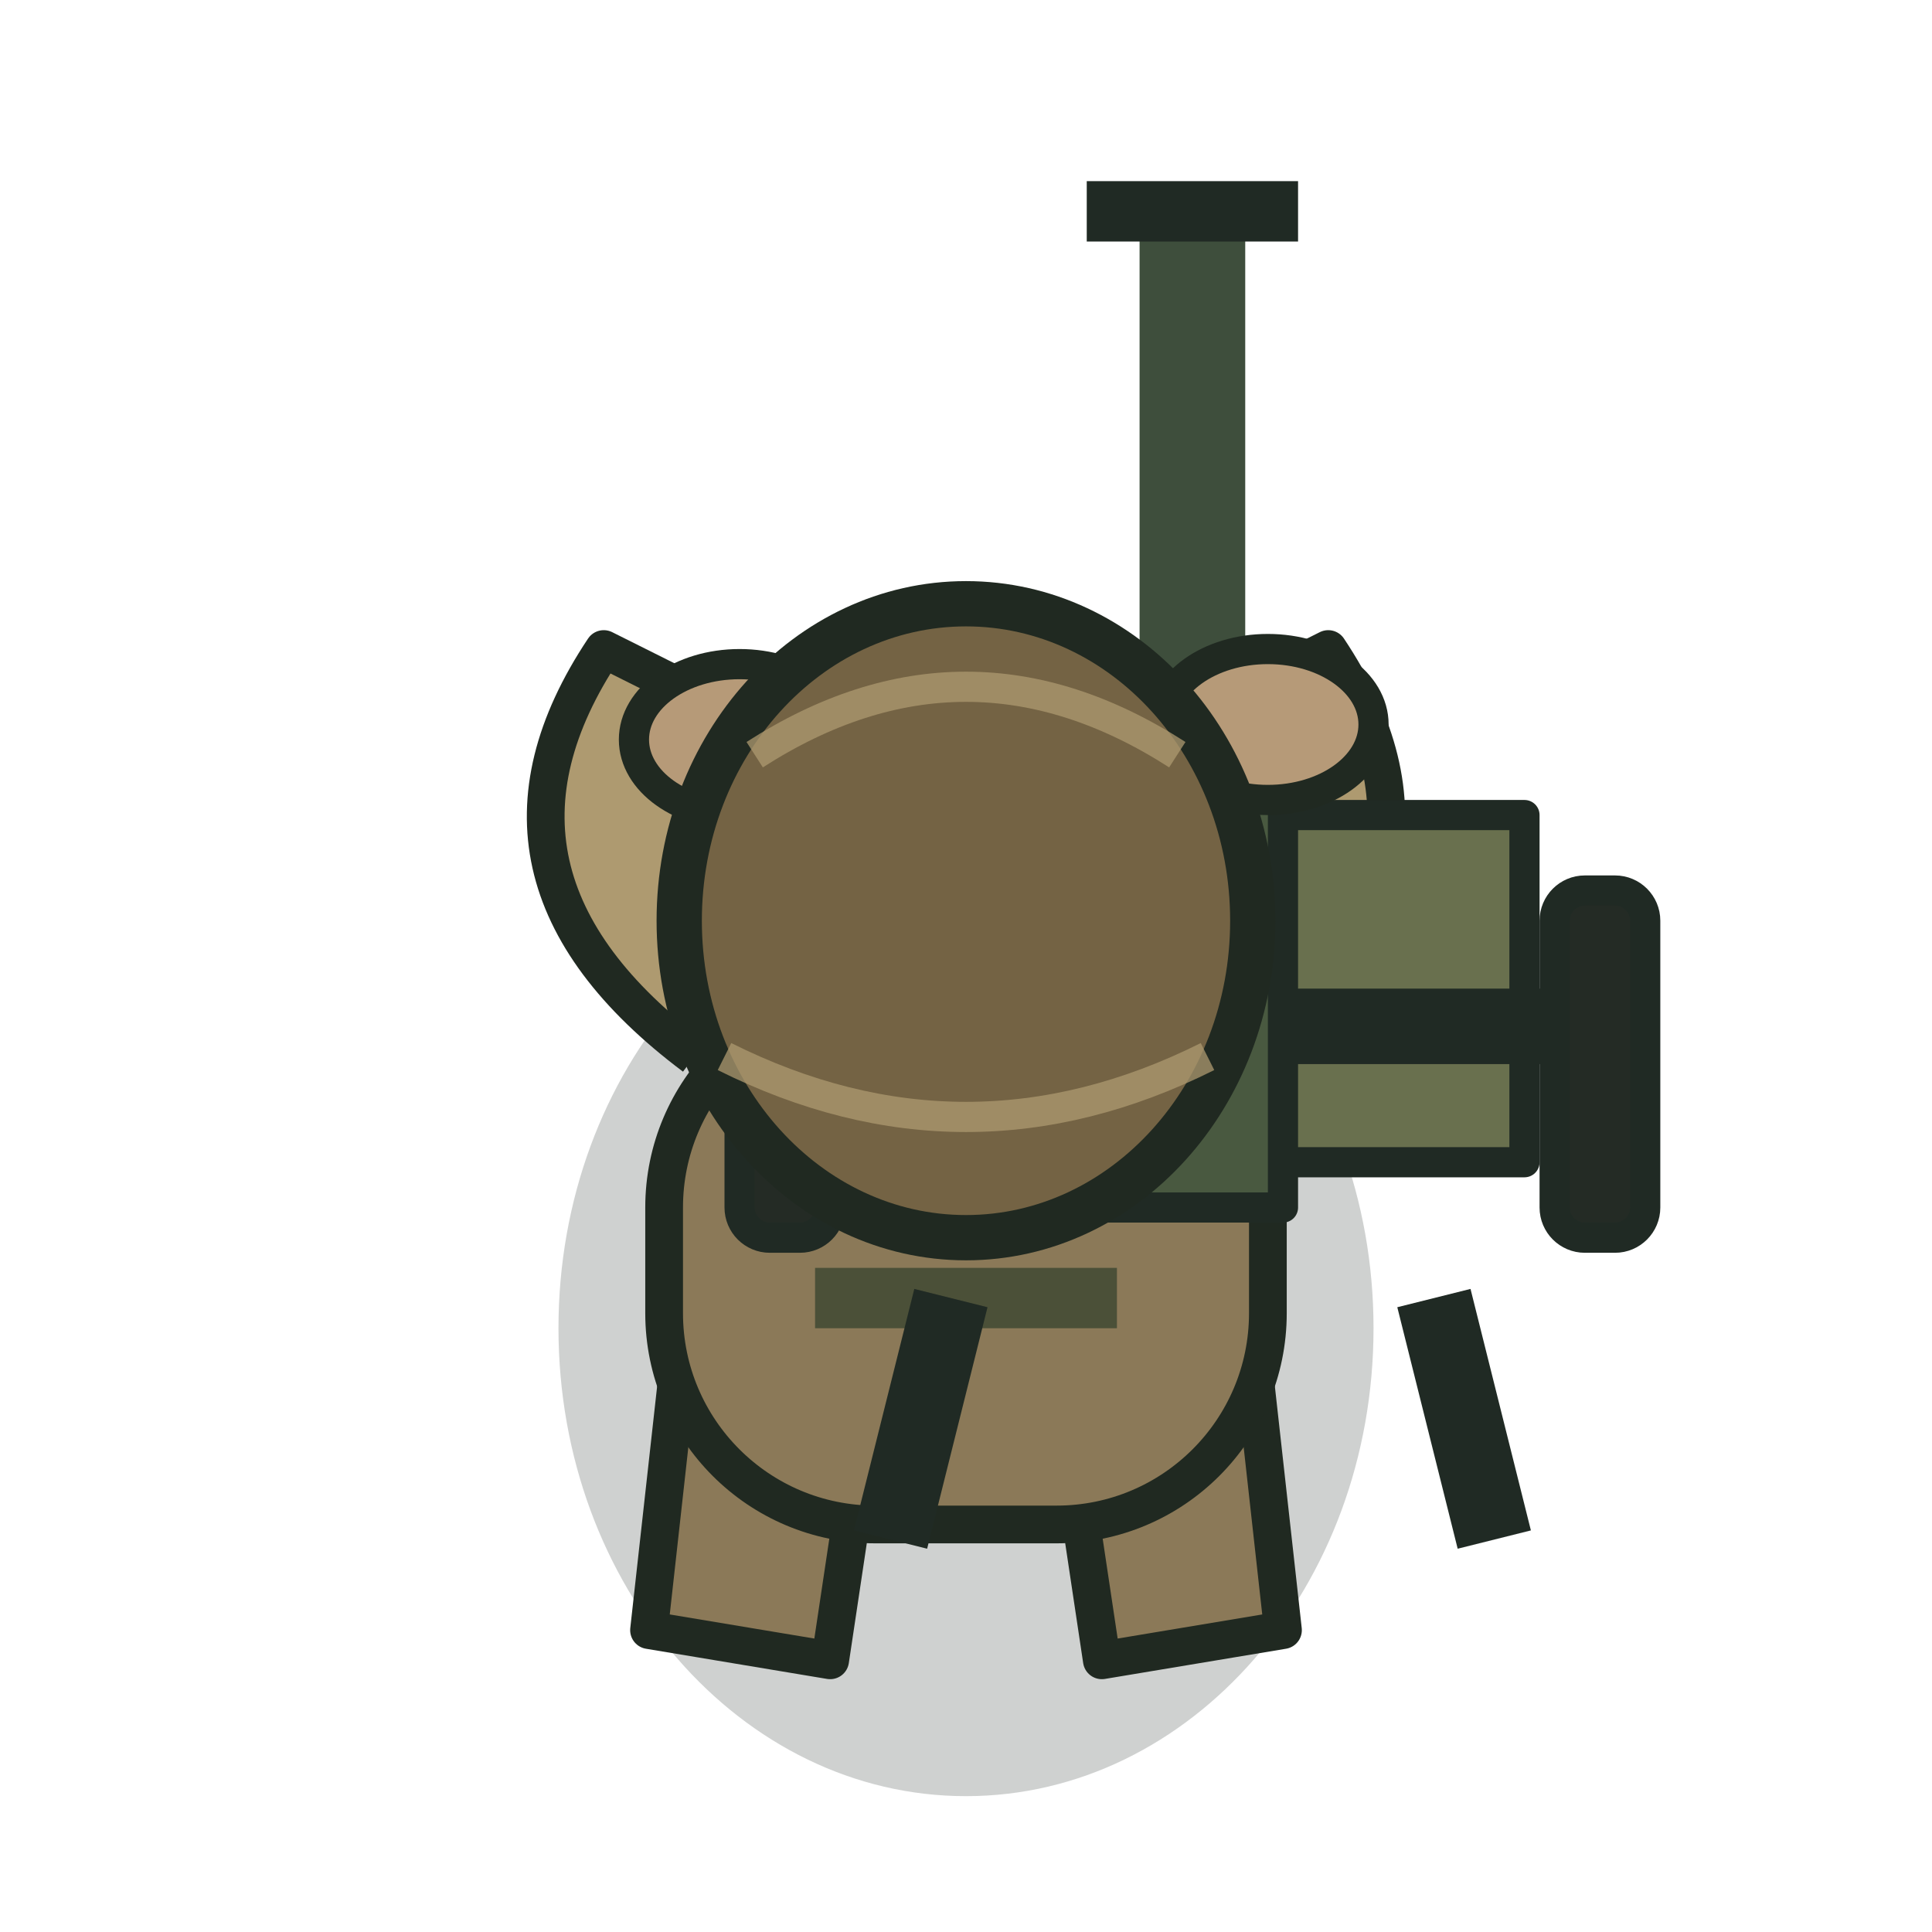
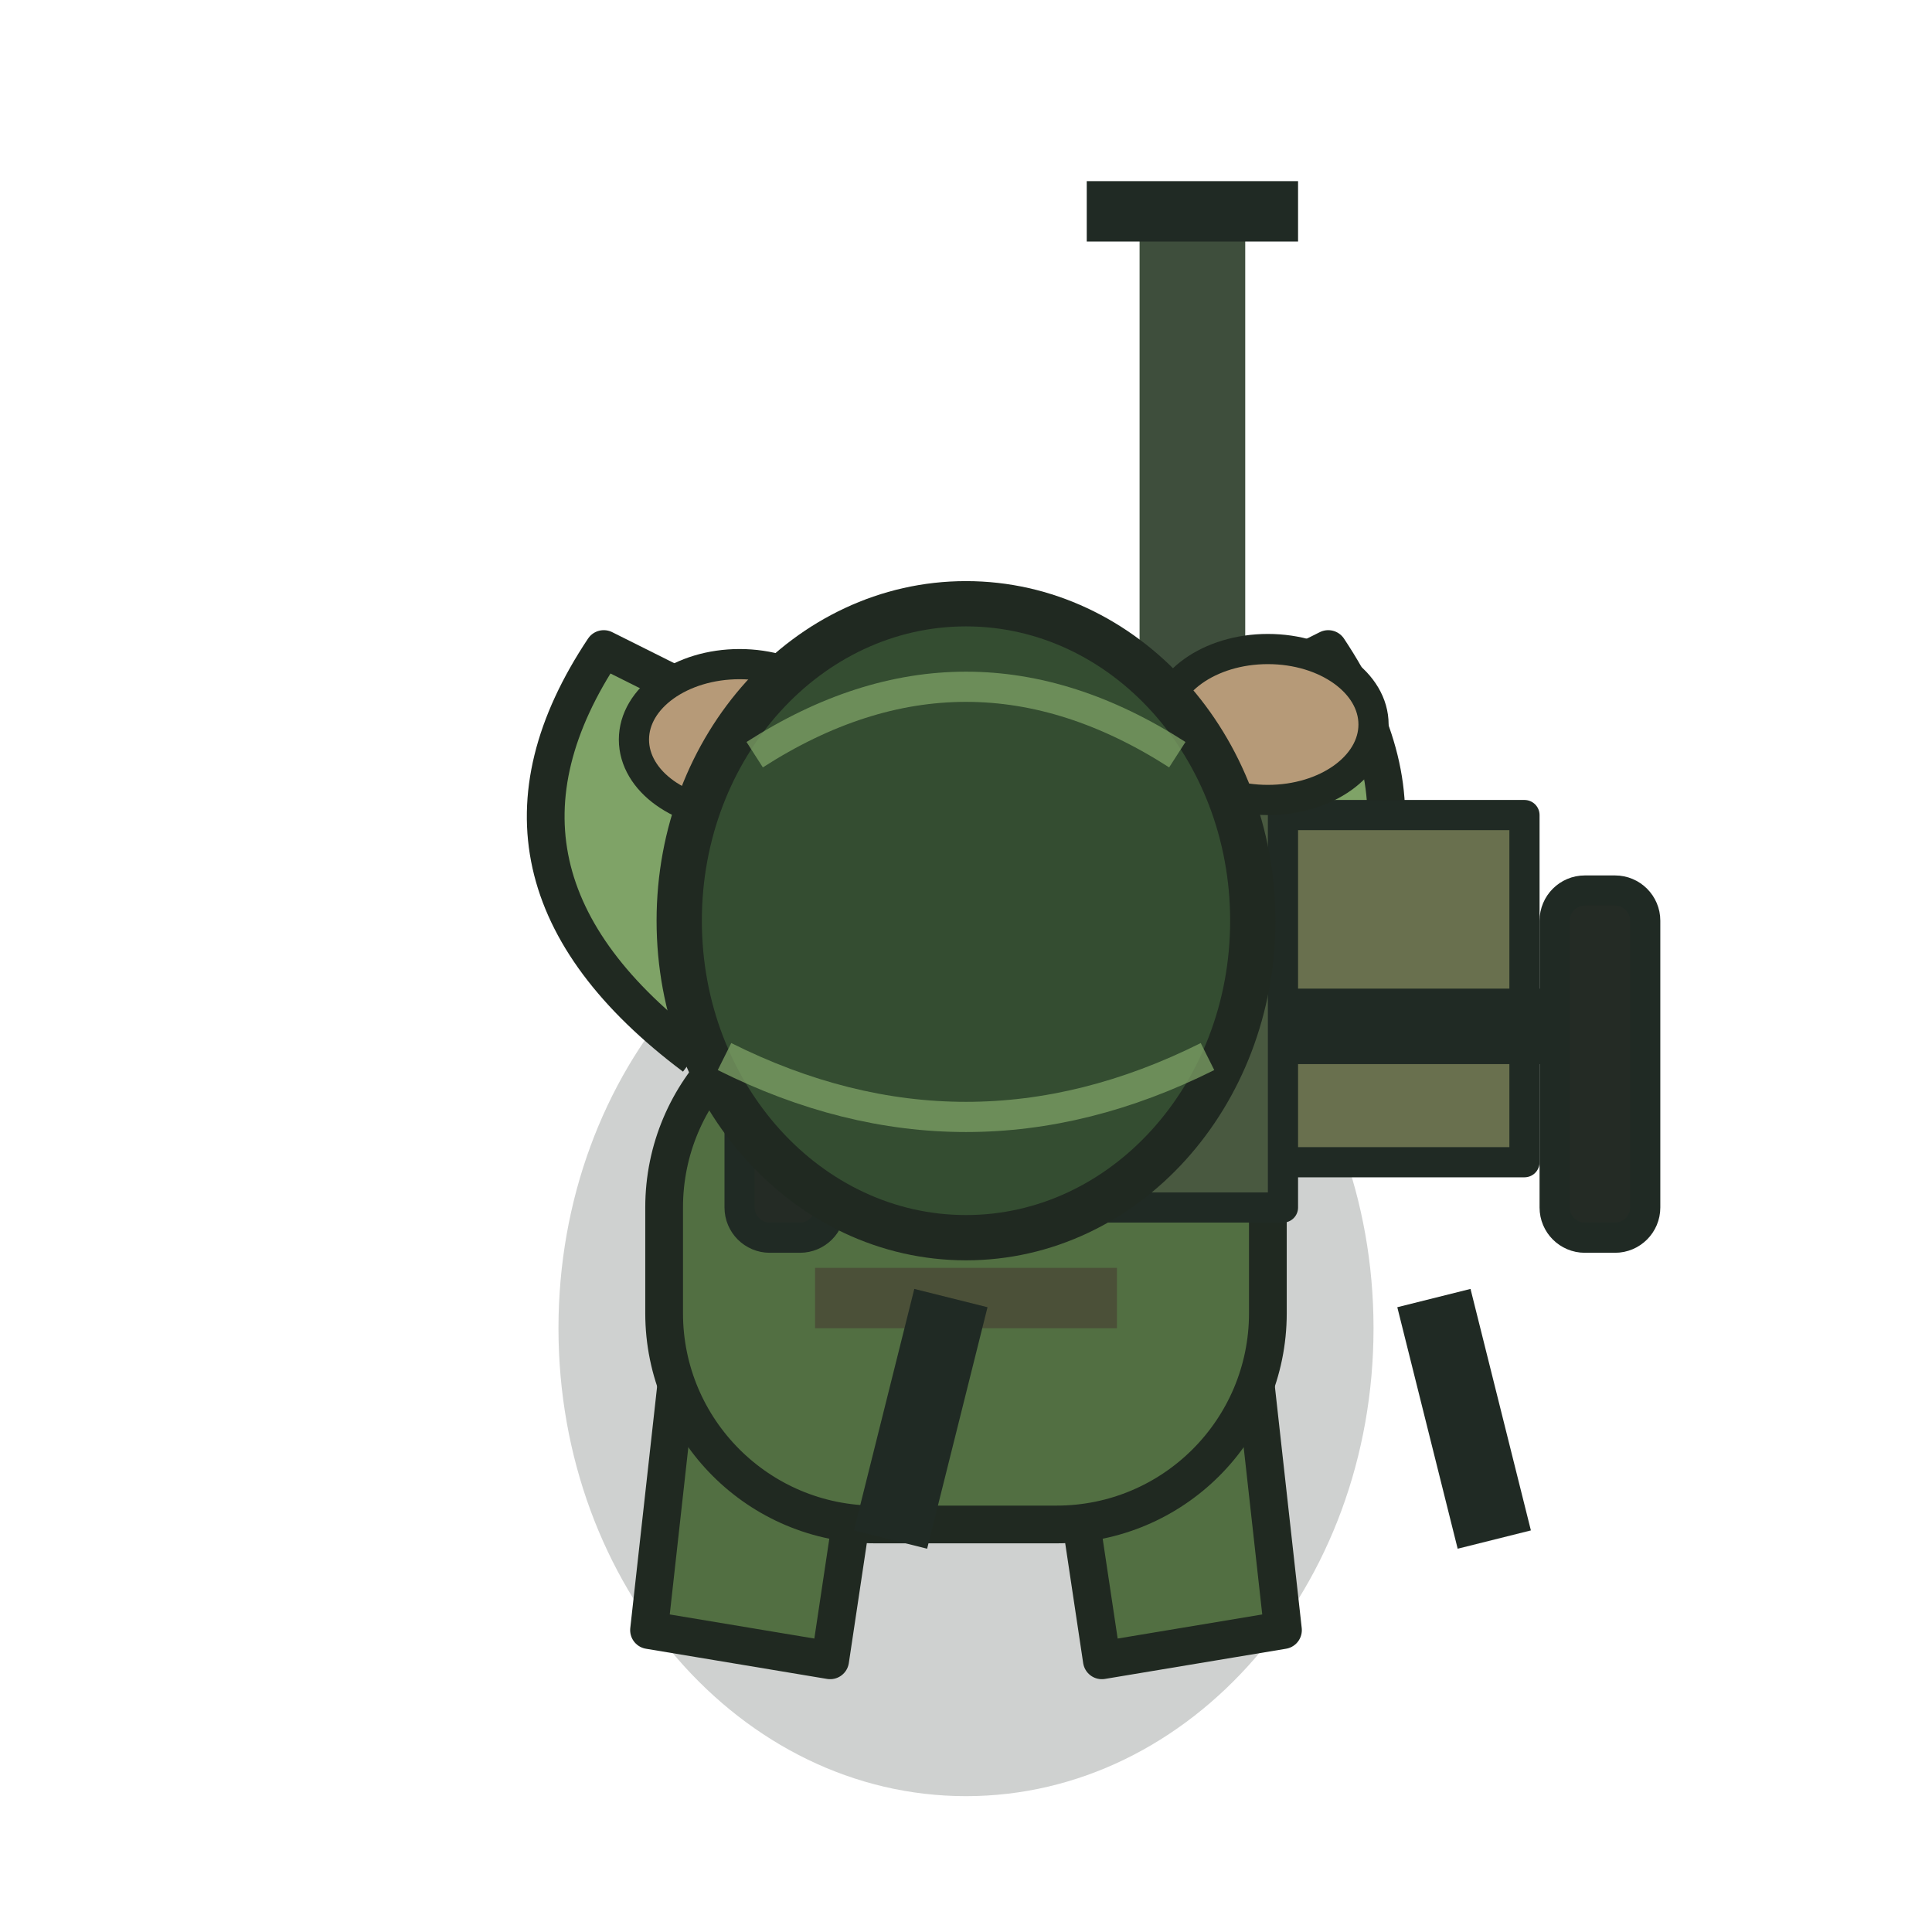
<svg xmlns="http://www.w3.org/2000/svg" width="128" height="128" viewBox="0 0 128 128">
  <g transform="translate(64 70)" stroke-linejoin="round">
    <ellipse cy="18" rx="27" ry="31" fill="#111a16" opacity=".2" />
-     <g fill="#8b7958" stroke="#202921" stroke-width="2.5">
+     <g fill="#526f42" stroke="#202921" stroke-width="2.5">
      <path d="M-19 20L-21 38-9 40-6 20M6 20L9 40 21 38 19 20" />
      <rect x="-20" y="-4" width="40" height="35" rx="14" />
-       <path d="M-18 0Q-34-12-24-27L-10-20M18 0Q34-12 24-27L10-20" fill="#ae9a70" />
+       <path d="M-18 0Q-34-12-24-27L-10-20M18 0Q34-12 24-27L10-20" fill="#7fa367" />
    </g>
    <path d="M-15 9H15M-10 16H10" stroke="#4b5038" stroke-width="4" />
    <g transform="translate(15 -7)">
      <g stroke="#202a24" stroke-width="2">
        <path d="M-16 23L-20 39M16 23L20 39" stroke-width="5" />
        <path d="M-22-9H22V14H-22Z" fill="#69704e" />
        <path d="M-28 5H28" stroke-width="5" />
        <rect x="-30" y="-4" width="6" height="23" rx="2" fill="#242b25" />
        <rect x="24" y="-4" width="6" height="23" rx="2" fill="#242b25" />
        <path d="M-6 17V-14H6V17Z" fill="#495940" />
        <path d="M0-12V-49" stroke="#3e4e3c" stroke-width="7" />
        <path d="M-7-49H7" stroke-width="4" />
      </g>
    </g>
    <g fill="#b69a78" stroke="#202921" stroke-width="2">
      <ellipse cx="-15" cy="-21" rx="7" ry="5" />
      <ellipse cx="20" cy="-22" rx="7" ry="5" />
    </g>
-     <ellipse cy="-9" rx="19" ry="21" fill="#746344" stroke="#202921" stroke-width="3" />
-     <path d="M-14-20Q0-29 14-20M-16 0Q0 8 16 0" fill="none" stroke="#ae9a70" stroke-width="2" opacity=".75" />
+     <ellipse cy="-9" rx="19" ry="21" fill="#344d31" stroke="#202921" stroke-width="3" />
+     <path d="M-14-20Q0-29 14-20M-16 0Q0 8 16 0" fill="none" stroke="#7fa367" stroke-width="2" opacity=".75" />
  </g>
</svg>
